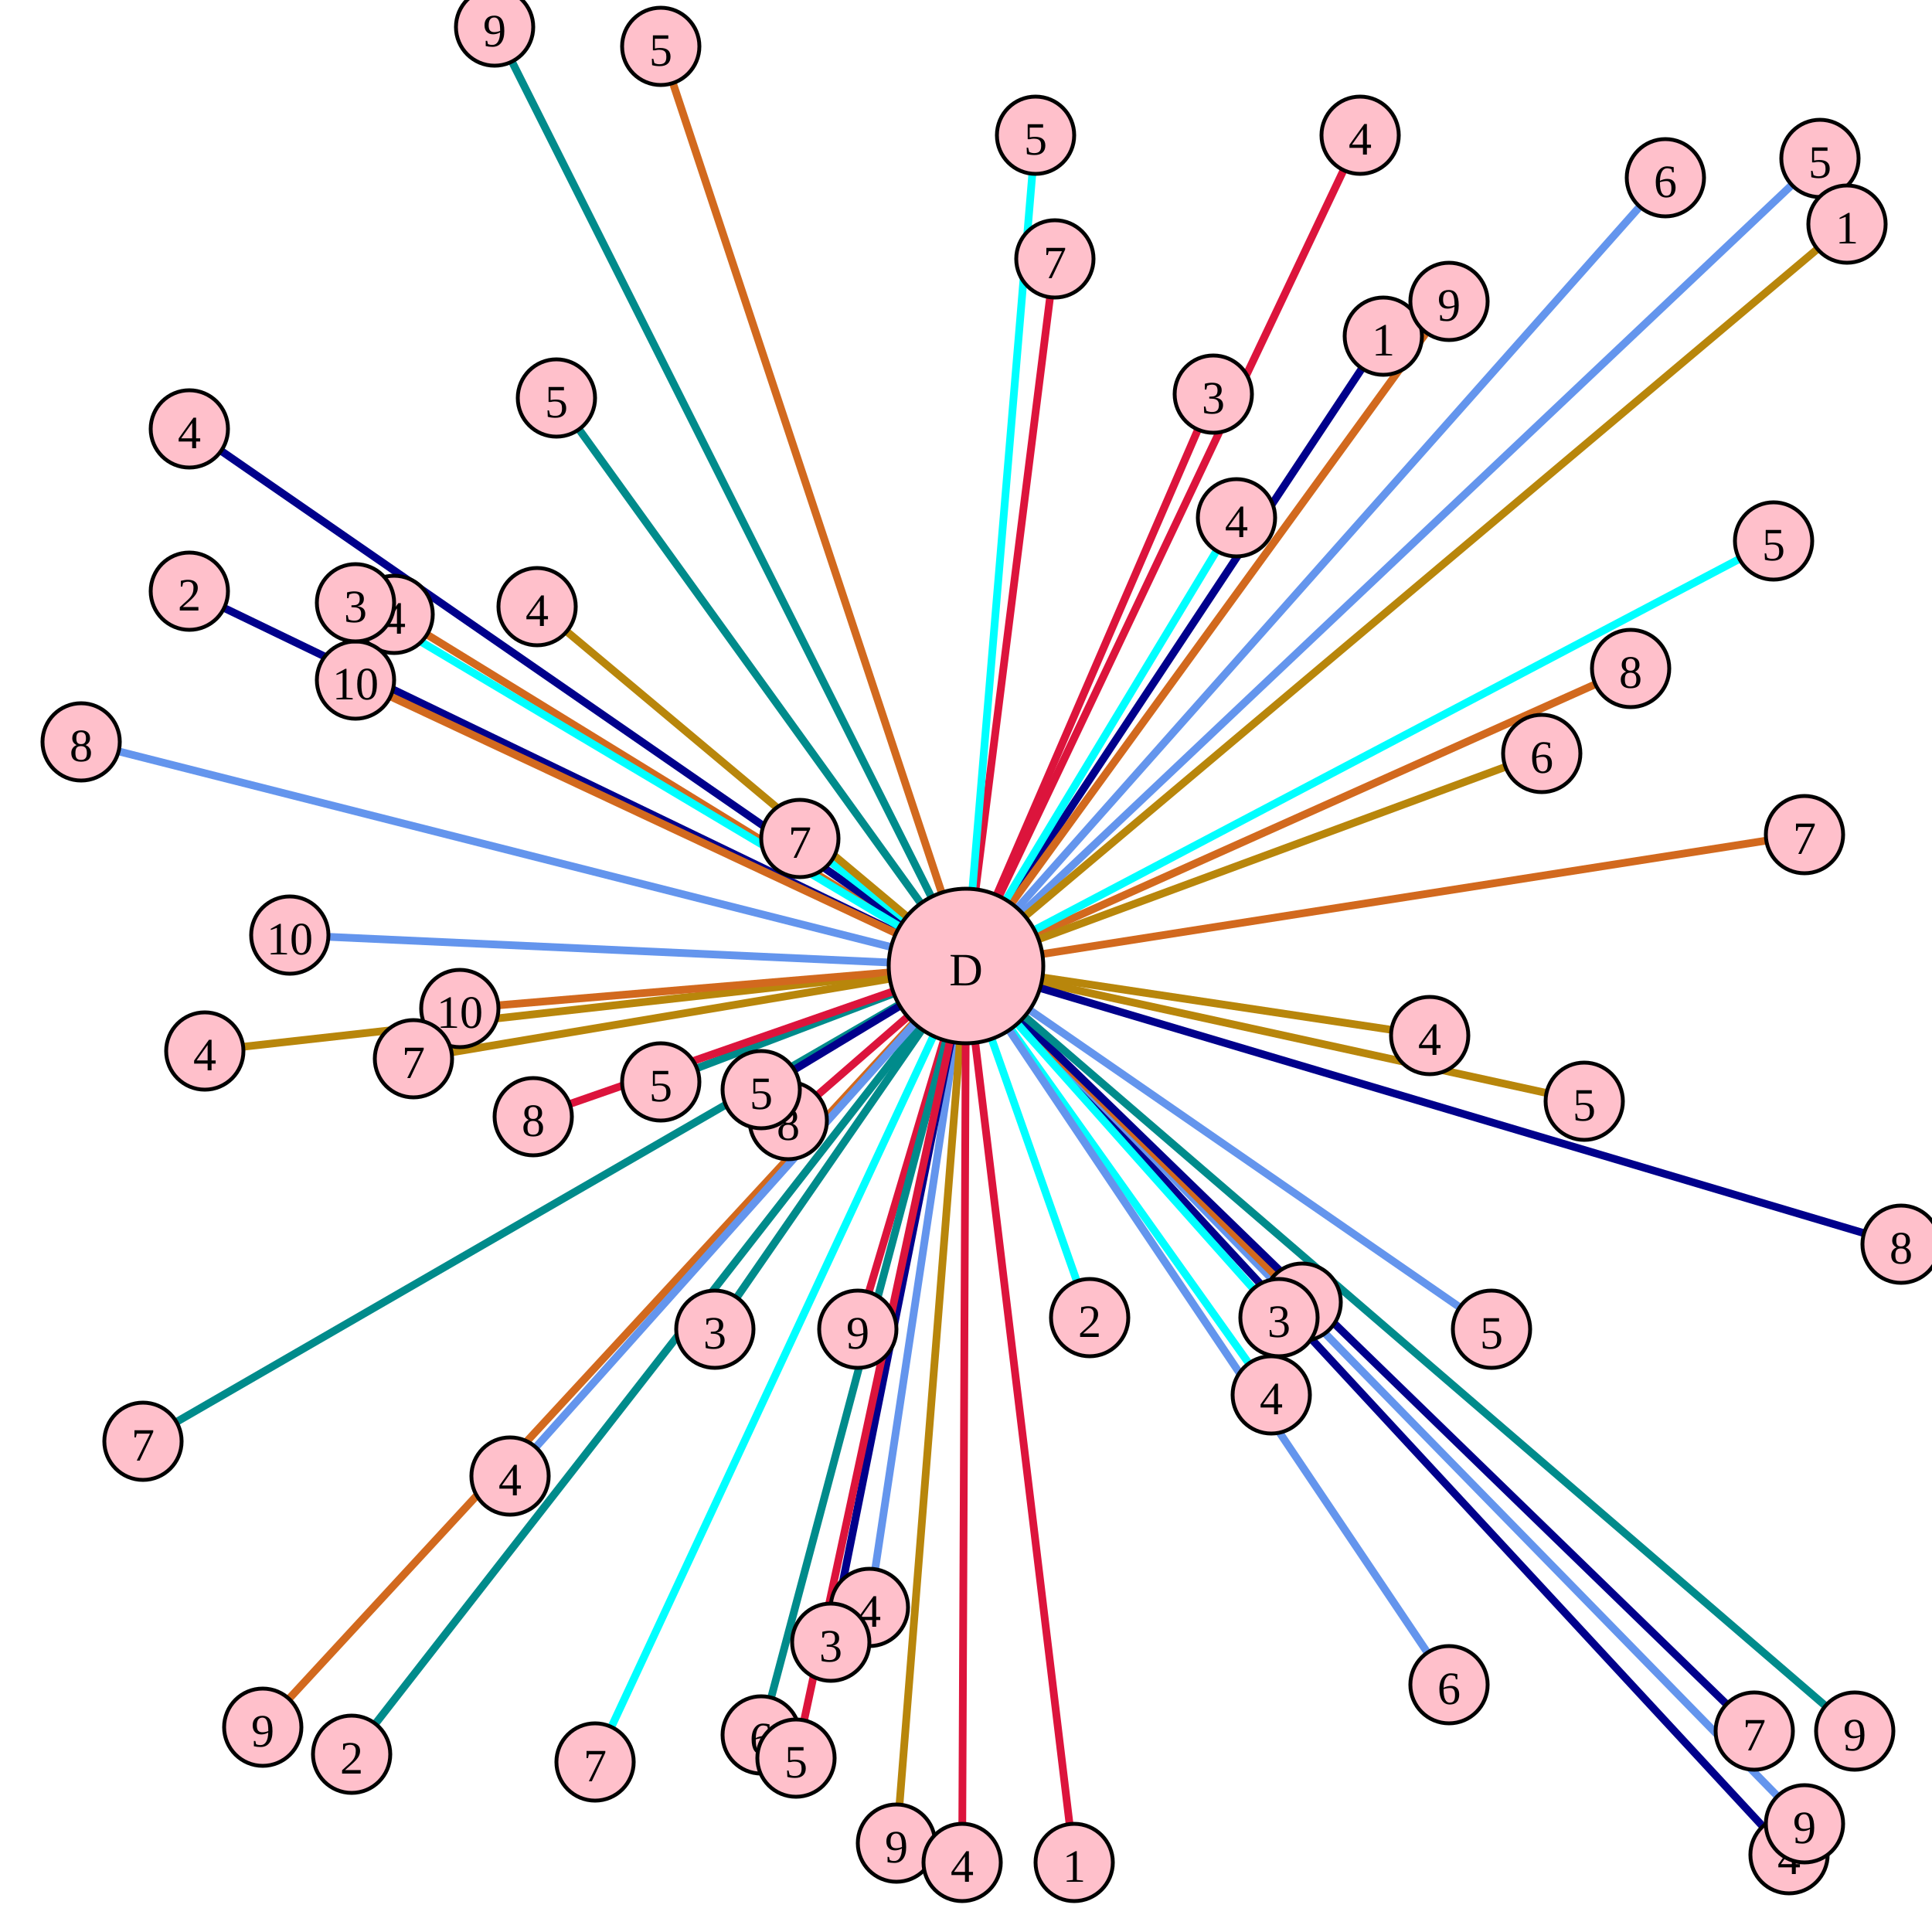
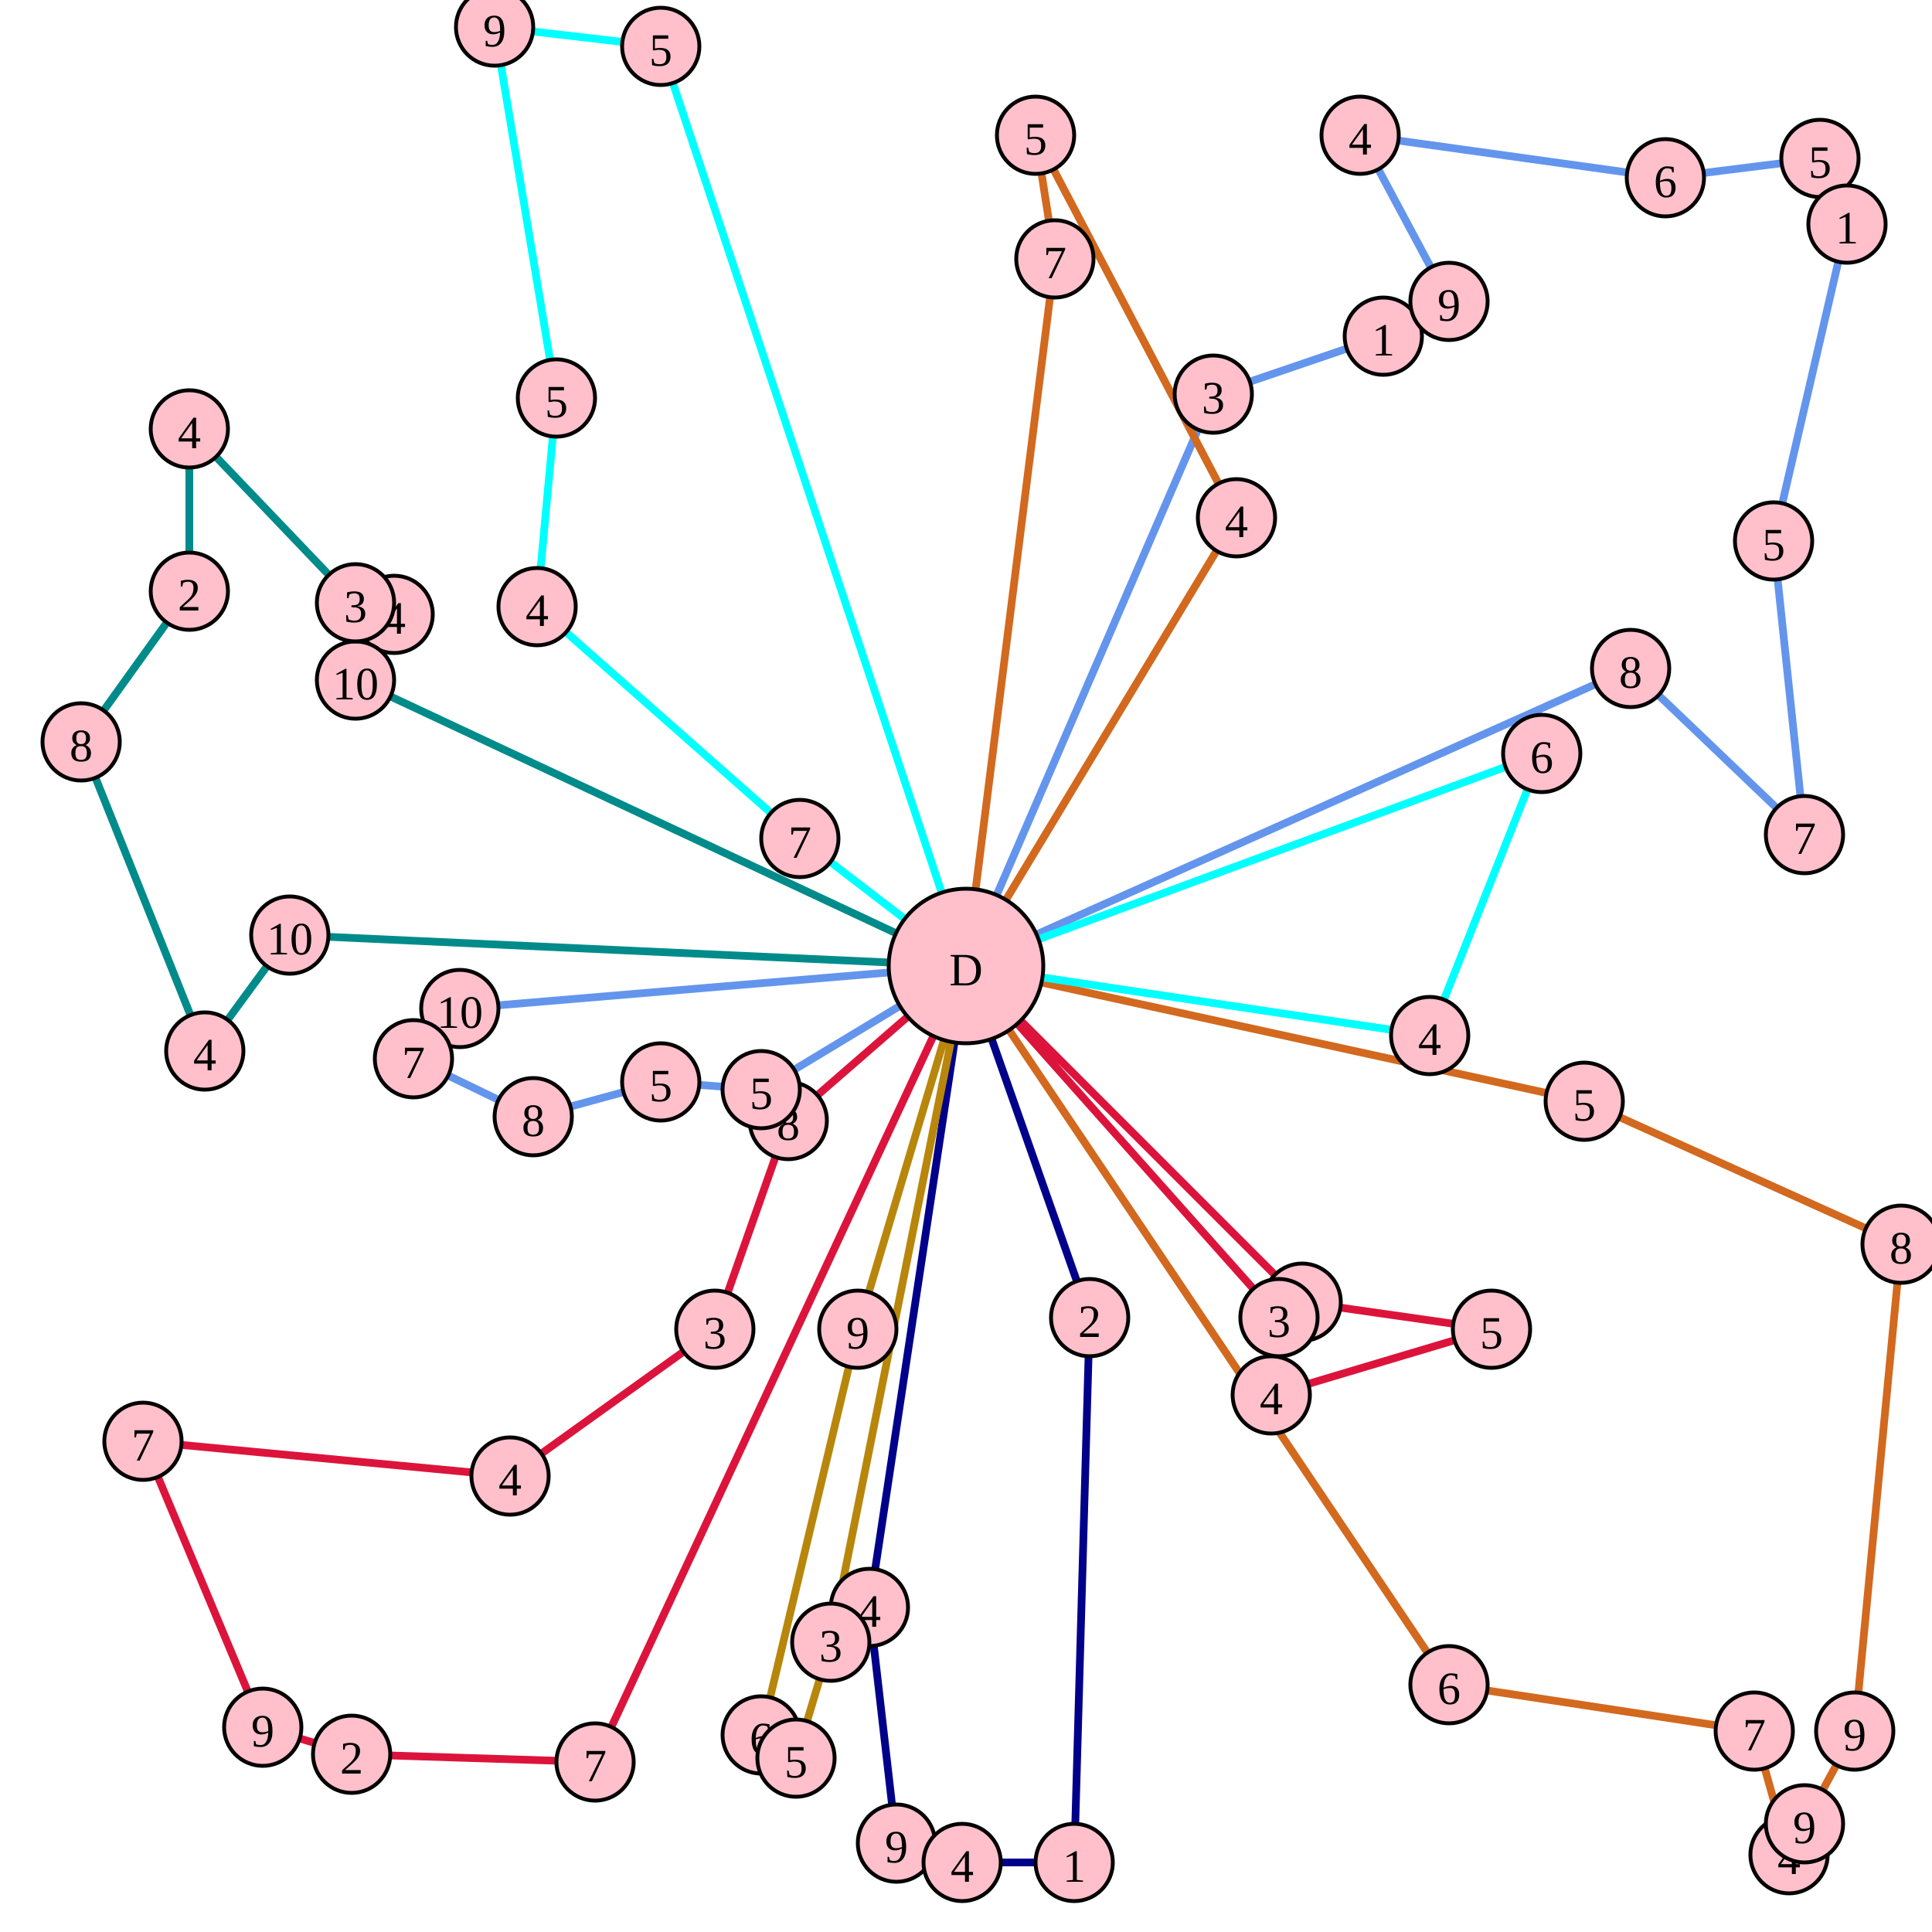
<svg xmlns="http://www.w3.org/2000/svg" width="8cm" height="8cm" viewBox="0 0 500 500" version="1.1">
-   <path d="M250.0 250.0 L422.0 173.0z" stroke="chocolate" fill="none" stroke-width="2" />
-   <path d="M250.0 250.0 L386.0 344.0z" stroke="cornflowerblue" fill="none" stroke-width="2" />
-   <path d="M250.0 250.0 L222.0 344.0z" stroke="crimson" fill="none" stroke-width="2" />
-   <path d="M250.0 250.0 L329.0 361.0z" stroke="cyan" fill="none" stroke-width="2" />
-   <path d="M250.0 250.0 L463.0 480.0z" stroke="darkblue" fill="none" stroke-width="2" />
-   <path d="M250.0 250.0 L171.0 280.0z" stroke="darkcyan" fill="none" stroke-width="2" />
-   <path d="M250.0 250.0 L410.0 285.0z" stroke="darkgoldenrod" fill="none" stroke-width="2" />
-   <path d="M250.0 250.0 L102.0 159.0z" stroke="chocolate" fill="none" stroke-width="2" />
-   <path d="M250.0 250.0 L467.0 472.0z" stroke="cornflowerblue" fill="none" stroke-width="2" />
-   <path d="M250.0 250.0 L204.0 290.0z" stroke="crimson" fill="none" stroke-width="2" />
-   <path d="M250.0 250.0 L459.0 140.0z" stroke="cyan" fill="none" stroke-width="2" />
-   <path d="M250.0 250.0 L49.0 111.0z" stroke="darkblue" fill="none" stroke-width="2" />
-   <path d="M250.0 250.0 L197.0 449.0z" stroke="darkcyan" fill="none" stroke-width="2" />
-   <path d="M250.0 250.0 L370.0 268.0z" stroke="darkgoldenrod" fill="none" stroke-width="2" />
-   <path d="M250.0 250.0 L337.0 337.0z" stroke="chocolate" fill="none" stroke-width="2" />
-   <path d="M250.0 250.0 L225.0 416.0z" stroke="cornflowerblue" fill="none" stroke-width="2" />
-   <path d="M250.0 250.0 L273.0 67.0z" stroke="crimson" fill="none" stroke-width="2" />
-   <path d="M250.0 250.0 L207.0 217.0z" stroke="cyan" fill="none" stroke-width="2" />
-   <path d="M250.0 250.0 L358.0 87.0z" stroke="darkblue" fill="none" stroke-width="2" />
-   <path d="M250.0 250.0 L91.0 454.0z" stroke="darkcyan" fill="none" stroke-width="2" />
-   <path d="M250.0 250.0 L53.0 272.0z" stroke="darkgoldenrod" fill="none" stroke-width="2" />
-   <path d="M250.0 250.0 L375.0 78.0z" stroke="chocolate" fill="none" stroke-width="2" />
-   <path d="M250.0 250.0 L431.0 46.0z" stroke="cornflowerblue" fill="none" stroke-width="2" />
-   <path d="M250.0 250.0 L138.0 289.0z" stroke="crimson" fill="none" stroke-width="2" />
-   <path d="M250.0 250.0 L320.0 134.0z" stroke="cyan" fill="none" stroke-width="2" />
-   <path d="M250.0 250.0 L49.0 153.0z" stroke="darkblue" fill="none" stroke-width="2" />
-   <path d="M250.0 250.0 L37.0 373.0z" stroke="darkcyan" fill="none" stroke-width="2" />
-   <path d="M250.0 250.0 L232.0 477.0z" stroke="darkgoldenrod" fill="none" stroke-width="2" />
-   <path d="M250.0 250.0 L119.0 261.0z" stroke="chocolate" fill="none" stroke-width="2" />
-   <path d="M250.0 250.0 L75.0 242.0z" stroke="cornflowerblue" fill="none" stroke-width="2" />
-   <path d="M250.0 250.0 L249.0 482.0z" stroke="crimson" fill="none" stroke-width="2" />
-   <path d="M250.0 250.0 L282.0 341.0z" stroke="cyan" fill="none" stroke-width="2" />
-   <path d="M250.0 250.0 L454.0 448.0z" stroke="darkblue" fill="none" stroke-width="2" />
-   <path d="M250.0 250.0 L128.0 7.0z" stroke="darkcyan" fill="none" stroke-width="2" />
-   <path d="M250.0 250.0 L399.0 195.0z" stroke="darkgoldenrod" fill="none" stroke-width="2" />
-   <path d="M250.0 250.0 L68.0 447.0z" stroke="chocolate" fill="none" stroke-width="2" />
-   <path d="M250.0 250.0 L471.0 41.0z" stroke="cornflowerblue" fill="none" stroke-width="2" />
-   <path d="M250.0 250.0 L278.0 482.0z" stroke="crimson" fill="none" stroke-width="2" />
-   <path d="M250.0 250.0 L154.0 456.0z" stroke="cyan" fill="none" stroke-width="2" />
-   <path d="M250.0 250.0 L215.0 425.0z" stroke="darkblue" fill="none" stroke-width="2" />
-   <path d="M250.0 250.0 L185.0 344.0z" stroke="darkcyan" fill="none" stroke-width="2" />
-   <path d="M250.0 250.0 L139.0 157.0z" stroke="darkgoldenrod" fill="none" stroke-width="2" />
-   <path d="M250.0 250.0 L171.0 12.0z" stroke="chocolate" fill="none" stroke-width="2" />
-   <path d="M250.0 250.0 L375.0 436.0z" stroke="cornflowerblue" fill="none" stroke-width="2" />
-   <path d="M250.0 250.0 L352.0 35.0z" stroke="crimson" fill="none" stroke-width="2" />
-   <path d="M250.0 250.0 L268.0 35.0z" stroke="cyan" fill="none" stroke-width="2" />
-   <path d="M250.0 250.0 L197.0 282.0z" stroke="darkblue" fill="none" stroke-width="2" />
-   <path d="M250.0 250.0 L144.0 103.0z" stroke="darkcyan" fill="none" stroke-width="2" />
-   <path d="M250.0 250.0 L107.0 274.0z" stroke="darkgoldenrod" fill="none" stroke-width="2" />
-   <path d="M250.0 250.0 L92.0 176.0z" stroke="chocolate" fill="none" stroke-width="2" />
-   <path d="M250.0 250.0 L21.0 192.0z" stroke="cornflowerblue" fill="none" stroke-width="2" />
-   <path d="M250.0 250.0 L206.0 455.0z" stroke="crimson" fill="none" stroke-width="2" />
-   <path d="M250.0 250.0 L92.0 156.0z" stroke="cyan" fill="none" stroke-width="2" />
-   <path d="M250.0 250.0 L492.0 322.0z" stroke="darkblue" fill="none" stroke-width="2" />
-   <path d="M250.0 250.0 L480.0 448.0z" stroke="darkcyan" fill="none" stroke-width="2" />
-   <path d="M250.0 250.0 L478.0 58.0z" stroke="darkgoldenrod" fill="none" stroke-width="2" />
-   <path d="M250.0 250.0 L467.0 216.0z" stroke="chocolate" fill="none" stroke-width="2" />
-   <path d="M250.0 250.0 L132.0 382.0z" stroke="cornflowerblue" fill="none" stroke-width="2" />
-   <path d="M250.0 250.0 L314.0 102.0z" stroke="crimson" fill="none" stroke-width="2" />
-   <path d="M250.0 250.0 L331.0 341.0z" stroke="cyan" fill="none" stroke-width="2" />
+   <path d="M250.0 250.0 L375.0 436.0L454.0 448.0L463.0 480.0L467.0 472.0L480.0 448.0L492.0 322.0L410.0 285.0z" stroke="chocolate" fill="none" stroke-width="2" />
+   <path d="M250.0 250.0 L314.0 102.0L358.0 87.0L375.0 78.0L352.0 35.0L431.0 46.0L471.0 41.0L478.0 58.0L459.0 140.0L467.0 216.0L422.0 173.0z" stroke="cornflowerblue" fill="none" stroke-width="2" />
+   <path d="M250.0 250.0 L154.0 456.0L91.0 454.0L68.0 447.0L37.0 373.0L132.0 382.0L185.0 344.0L204.0 290.0z" stroke="crimson" fill="none" stroke-width="2" />
+   <path d="M250.0 250.0 L207.0 217.0L139.0 157.0L144.0 103.0L128.0 7.0L171.0 12.0z" stroke="cyan" fill="none" stroke-width="2" />
+   <path d="M250.0 250.0 L225.0 416.0L232.0 477.0L249.0 482.0L278.0 482.0L282.0 341.0z" stroke="darkblue" fill="none" stroke-width="2" />
+   <path d="M250.0 250.0 L92.0 176.0L102.0 159.0L92.0 156.0L49.0 111.0L49.0 153.0L21.0 192.0L53.0 272.0L75.0 242.0z" stroke="darkcyan" fill="none" stroke-width="2" />
+   <path d="M250.0 250.0 L222.0 344.0L197.0 449.0L206.0 455.0L215.0 425.0z" stroke="darkgoldenrod" fill="none" stroke-width="2" />
+   <path d="M250.0 250.0 L273.0 67.0L268.0 35.0L320.0 134.0z" stroke="chocolate" fill="none" stroke-width="2" />
+   <path d="M250.0 250.0 L119.0 261.0L107.0 274.0L138.0 289.0L171.0 280.0L197.0 282.0z" stroke="cornflowerblue" fill="none" stroke-width="2" />
+   <path d="M250.0 250.0 L337.0 337.0L386.0 344.0L329.0 361.0L331.0 341.0z" stroke="crimson" fill="none" stroke-width="2" />
+   <path d="M250.0 250.0 L370.0 268.0L399.0 195.0z" stroke="cyan" fill="none" stroke-width="2" />
  <g transform="translate(422,173)">
    <circle cx="0" cy="0" r="10" fill="pink" stroke="black" stroke-width="1" />
    <text text-anchor="middle" y="5">8</text>
  </g>
  <g transform="translate(386,344)">
    <circle cx="0" cy="0" r="10" fill="pink" stroke="black" stroke-width="1" />
    <text text-anchor="middle" y="5">5</text>
  </g>
  <g transform="translate(222,344)">
    <circle cx="0" cy="0" r="10" fill="pink" stroke="black" stroke-width="1" />
    <text text-anchor="middle" y="5">9</text>
  </g>
  <g transform="translate(329,361)">
    <circle cx="0" cy="0" r="10" fill="pink" stroke="black" stroke-width="1" />
    <text text-anchor="middle" y="5">4</text>
  </g>
  <g transform="translate(463,480)">
    <circle cx="0" cy="0" r="10" fill="pink" stroke="black" stroke-width="1" />
    <text text-anchor="middle" y="5">4</text>
  </g>
  <g transform="translate(171,280)">
    <circle cx="0" cy="0" r="10" fill="pink" stroke="black" stroke-width="1" />
    <text text-anchor="middle" y="5">5</text>
  </g>
  <g transform="translate(410,285)">
    <circle cx="0" cy="0" r="10" fill="pink" stroke="black" stroke-width="1" />
    <text text-anchor="middle" y="5">5</text>
  </g>
  <g transform="translate(102,159)">
    <circle cx="0" cy="0" r="10" fill="pink" stroke="black" stroke-width="1" />
    <text text-anchor="middle" y="5">4</text>
  </g>
  <g transform="translate(467,472)">
    <circle cx="0" cy="0" r="10" fill="pink" stroke="black" stroke-width="1" />
    <text text-anchor="middle" y="5">9</text>
  </g>
  <g transform="translate(204,290)">
    <circle cx="0" cy="0" r="10" fill="pink" stroke="black" stroke-width="1" />
    <text text-anchor="middle" y="5">8</text>
  </g>
  <g transform="translate(459,140)">
    <circle cx="0" cy="0" r="10" fill="pink" stroke="black" stroke-width="1" />
    <text text-anchor="middle" y="5">5</text>
  </g>
  <g transform="translate(49,111)">
    <circle cx="0" cy="0" r="10" fill="pink" stroke="black" stroke-width="1" />
    <text text-anchor="middle" y="5">4</text>
  </g>
  <g transform="translate(197,449)">
    <circle cx="0" cy="0" r="10" fill="pink" stroke="black" stroke-width="1" />
    <text text-anchor="middle" y="5">6</text>
  </g>
  <g transform="translate(370,268)">
    <circle cx="0" cy="0" r="10" fill="pink" stroke="black" stroke-width="1" />
    <text text-anchor="middle" y="5">4</text>
  </g>
  <g transform="translate(337,337)">
    <circle cx="0" cy="0" r="10" fill="pink" stroke="black" stroke-width="1" />
    <text text-anchor="middle" y="5">9</text>
  </g>
  <g transform="translate(225,416)">
    <circle cx="0" cy="0" r="10" fill="pink" stroke="black" stroke-width="1" />
    <text text-anchor="middle" y="5">4</text>
  </g>
  <g transform="translate(273,67)">
    <circle cx="0" cy="0" r="10" fill="pink" stroke="black" stroke-width="1" />
    <text text-anchor="middle" y="5">7</text>
  </g>
  <g transform="translate(207,217)">
    <circle cx="0" cy="0" r="10" fill="pink" stroke="black" stroke-width="1" />
    <text text-anchor="middle" y="5">7</text>
  </g>
  <g transform="translate(358,87)">
    <circle cx="0" cy="0" r="10" fill="pink" stroke="black" stroke-width="1" />
    <text text-anchor="middle" y="5">1</text>
  </g>
  <g transform="translate(91,454)">
    <circle cx="0" cy="0" r="10" fill="pink" stroke="black" stroke-width="1" />
    <text text-anchor="middle" y="5">2</text>
  </g>
  <g transform="translate(53,272)">
    <circle cx="0" cy="0" r="10" fill="pink" stroke="black" stroke-width="1" />
    <text text-anchor="middle" y="5">4</text>
  </g>
  <g transform="translate(375,78)">
    <circle cx="0" cy="0" r="10" fill="pink" stroke="black" stroke-width="1" />
    <text text-anchor="middle" y="5">9</text>
  </g>
  <g transform="translate(431,46)">
    <circle cx="0" cy="0" r="10" fill="pink" stroke="black" stroke-width="1" />
    <text text-anchor="middle" y="5">6</text>
  </g>
  <g transform="translate(138,289)">
    <circle cx="0" cy="0" r="10" fill="pink" stroke="black" stroke-width="1" />
    <text text-anchor="middle" y="5">8</text>
  </g>
  <g transform="translate(320,134)">
    <circle cx="0" cy="0" r="10" fill="pink" stroke="black" stroke-width="1" />
    <text text-anchor="middle" y="5">4</text>
  </g>
  <g transform="translate(49,153)">
    <circle cx="0" cy="0" r="10" fill="pink" stroke="black" stroke-width="1" />
    <text text-anchor="middle" y="5">2</text>
  </g>
  <g transform="translate(37,373)">
    <circle cx="0" cy="0" r="10" fill="pink" stroke="black" stroke-width="1" />
    <text text-anchor="middle" y="5">7</text>
  </g>
  <g transform="translate(232,477)">
    <circle cx="0" cy="0" r="10" fill="pink" stroke="black" stroke-width="1" />
    <text text-anchor="middle" y="5">9</text>
  </g>
  <g transform="translate(119,261)">
    <circle cx="0" cy="0" r="10" fill="pink" stroke="black" stroke-width="1" />
    <text text-anchor="middle" y="5">10</text>
  </g>
  <g transform="translate(75,242)">
    <circle cx="0" cy="0" r="10" fill="pink" stroke="black" stroke-width="1" />
    <text text-anchor="middle" y="5">10</text>
  </g>
  <g transform="translate(249,482)">
    <circle cx="0" cy="0" r="10" fill="pink" stroke="black" stroke-width="1" />
    <text text-anchor="middle" y="5">4</text>
  </g>
  <g transform="translate(282,341)">
    <circle cx="0" cy="0" r="10" fill="pink" stroke="black" stroke-width="1" />
    <text text-anchor="middle" y="5">2</text>
  </g>
  <g transform="translate(454,448)">
    <circle cx="0" cy="0" r="10" fill="pink" stroke="black" stroke-width="1" />
    <text text-anchor="middle" y="5">7</text>
  </g>
  <g transform="translate(128,7)">
    <circle cx="0" cy="0" r="10" fill="pink" stroke="black" stroke-width="1" />
    <text text-anchor="middle" y="5">9</text>
  </g>
  <g transform="translate(399,195)">
    <circle cx="0" cy="0" r="10" fill="pink" stroke="black" stroke-width="1" />
    <text text-anchor="middle" y="5">6</text>
  </g>
  <g transform="translate(68,447)">
    <circle cx="0" cy="0" r="10" fill="pink" stroke="black" stroke-width="1" />
    <text text-anchor="middle" y="5">9</text>
  </g>
  <g transform="translate(471,41)">
    <circle cx="0" cy="0" r="10" fill="pink" stroke="black" stroke-width="1" />
    <text text-anchor="middle" y="5">5</text>
  </g>
  <g transform="translate(278,482)">
    <circle cx="0" cy="0" r="10" fill="pink" stroke="black" stroke-width="1" />
    <text text-anchor="middle" y="5">1</text>
  </g>
  <g transform="translate(154,456)">
    <circle cx="0" cy="0" r="10" fill="pink" stroke="black" stroke-width="1" />
    <text text-anchor="middle" y="5">7</text>
  </g>
  <g transform="translate(215,425)">
    <circle cx="0" cy="0" r="10" fill="pink" stroke="black" stroke-width="1" />
    <text text-anchor="middle" y="5">3</text>
  </g>
  <g transform="translate(185,344)">
    <circle cx="0" cy="0" r="10" fill="pink" stroke="black" stroke-width="1" />
    <text text-anchor="middle" y="5">3</text>
  </g>
  <g transform="translate(139,157)">
    <circle cx="0" cy="0" r="10" fill="pink" stroke="black" stroke-width="1" />
    <text text-anchor="middle" y="5">4</text>
  </g>
  <g transform="translate(171,12)">
    <circle cx="0" cy="0" r="10" fill="pink" stroke="black" stroke-width="1" />
    <text text-anchor="middle" y="5">5</text>
  </g>
  <g transform="translate(375,436)">
    <circle cx="0" cy="0" r="10" fill="pink" stroke="black" stroke-width="1" />
    <text text-anchor="middle" y="5">6</text>
  </g>
  <g transform="translate(352,35)">
    <circle cx="0" cy="0" r="10" fill="pink" stroke="black" stroke-width="1" />
    <text text-anchor="middle" y="5">4</text>
  </g>
  <g transform="translate(268,35)">
    <circle cx="0" cy="0" r="10" fill="pink" stroke="black" stroke-width="1" />
    <text text-anchor="middle" y="5">5</text>
  </g>
  <g transform="translate(197,282)">
    <circle cx="0" cy="0" r="10" fill="pink" stroke="black" stroke-width="1" />
    <text text-anchor="middle" y="5">5</text>
  </g>
  <g transform="translate(144,103)">
    <circle cx="0" cy="0" r="10" fill="pink" stroke="black" stroke-width="1" />
    <text text-anchor="middle" y="5">5</text>
  </g>
  <g transform="translate(107,274)">
    <circle cx="0" cy="0" r="10" fill="pink" stroke="black" stroke-width="1" />
    <text text-anchor="middle" y="5">7</text>
  </g>
  <g transform="translate(92,176)">
    <circle cx="0" cy="0" r="10" fill="pink" stroke="black" stroke-width="1" />
    <text text-anchor="middle" y="5">10</text>
  </g>
  <g transform="translate(21,192)">
    <circle cx="0" cy="0" r="10" fill="pink" stroke="black" stroke-width="1" />
    <text text-anchor="middle" y="5">8</text>
  </g>
  <g transform="translate(206,455)">
    <circle cx="0" cy="0" r="10" fill="pink" stroke="black" stroke-width="1" />
    <text text-anchor="middle" y="5">5</text>
  </g>
  <g transform="translate(92,156)">
    <circle cx="0" cy="0" r="10" fill="pink" stroke="black" stroke-width="1" />
    <text text-anchor="middle" y="5">3</text>
  </g>
  <g transform="translate(492,322)">
    <circle cx="0" cy="0" r="10" fill="pink" stroke="black" stroke-width="1" />
    <text text-anchor="middle" y="5">8</text>
  </g>
  <g transform="translate(480,448)">
    <circle cx="0" cy="0" r="10" fill="pink" stroke="black" stroke-width="1" />
    <text text-anchor="middle" y="5">9</text>
  </g>
  <g transform="translate(478,58)">
    <circle cx="0" cy="0" r="10" fill="pink" stroke="black" stroke-width="1" />
    <text text-anchor="middle" y="5">1</text>
  </g>
  <g transform="translate(467,216)">
    <circle cx="0" cy="0" r="10" fill="pink" stroke="black" stroke-width="1" />
    <text text-anchor="middle" y="5">7</text>
  </g>
  <g transform="translate(132,382)">
    <circle cx="0" cy="0" r="10" fill="pink" stroke="black" stroke-width="1" />
    <text text-anchor="middle" y="5">4</text>
  </g>
  <g transform="translate(314,102)">
    <circle cx="0" cy="0" r="10" fill="pink" stroke="black" stroke-width="1" />
    <text text-anchor="middle" y="5">3</text>
  </g>
  <g transform="translate(331,341)">
    <circle cx="0" cy="0" r="10" fill="pink" stroke="black" stroke-width="1" />
    <text text-anchor="middle" y="5">3</text>
  </g>
  <g transform="translate(250,250)">
    <circle cx="0" cy="0" r="20" fill="pink" stroke="black" stroke-width="1" />
    <text text-anchor="middle" y="5">D</text>
  </g>
</svg>
